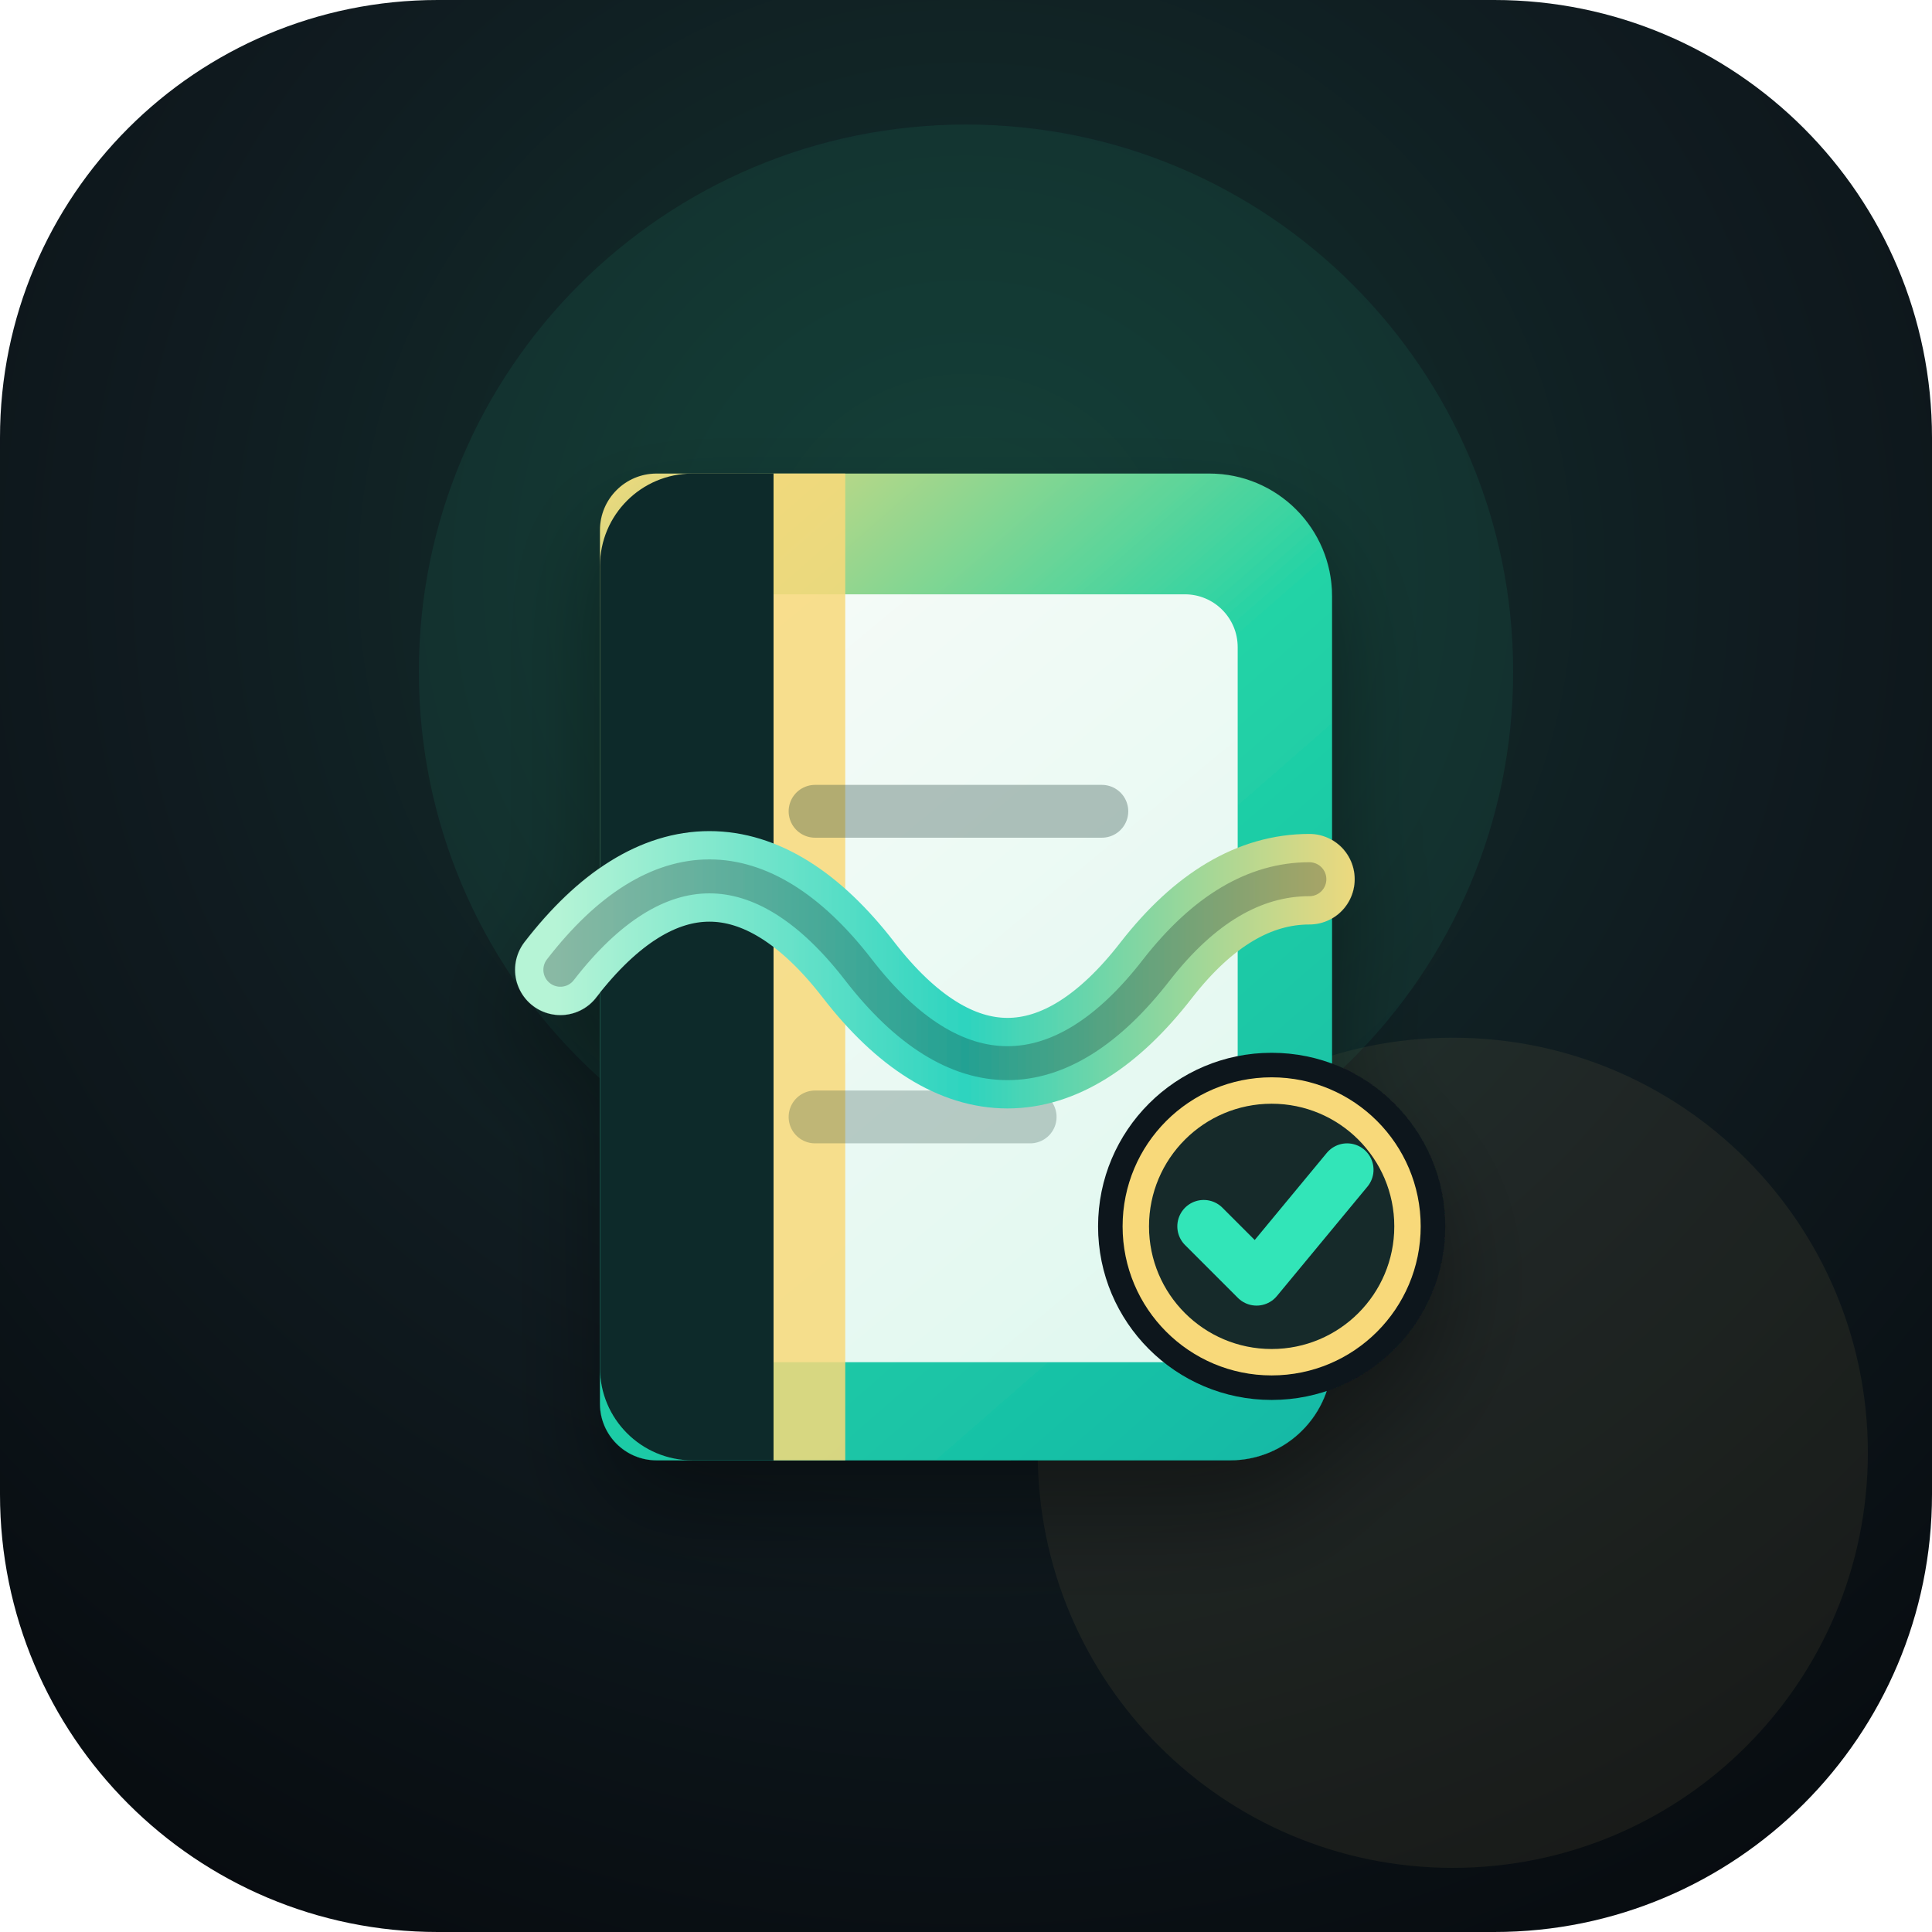
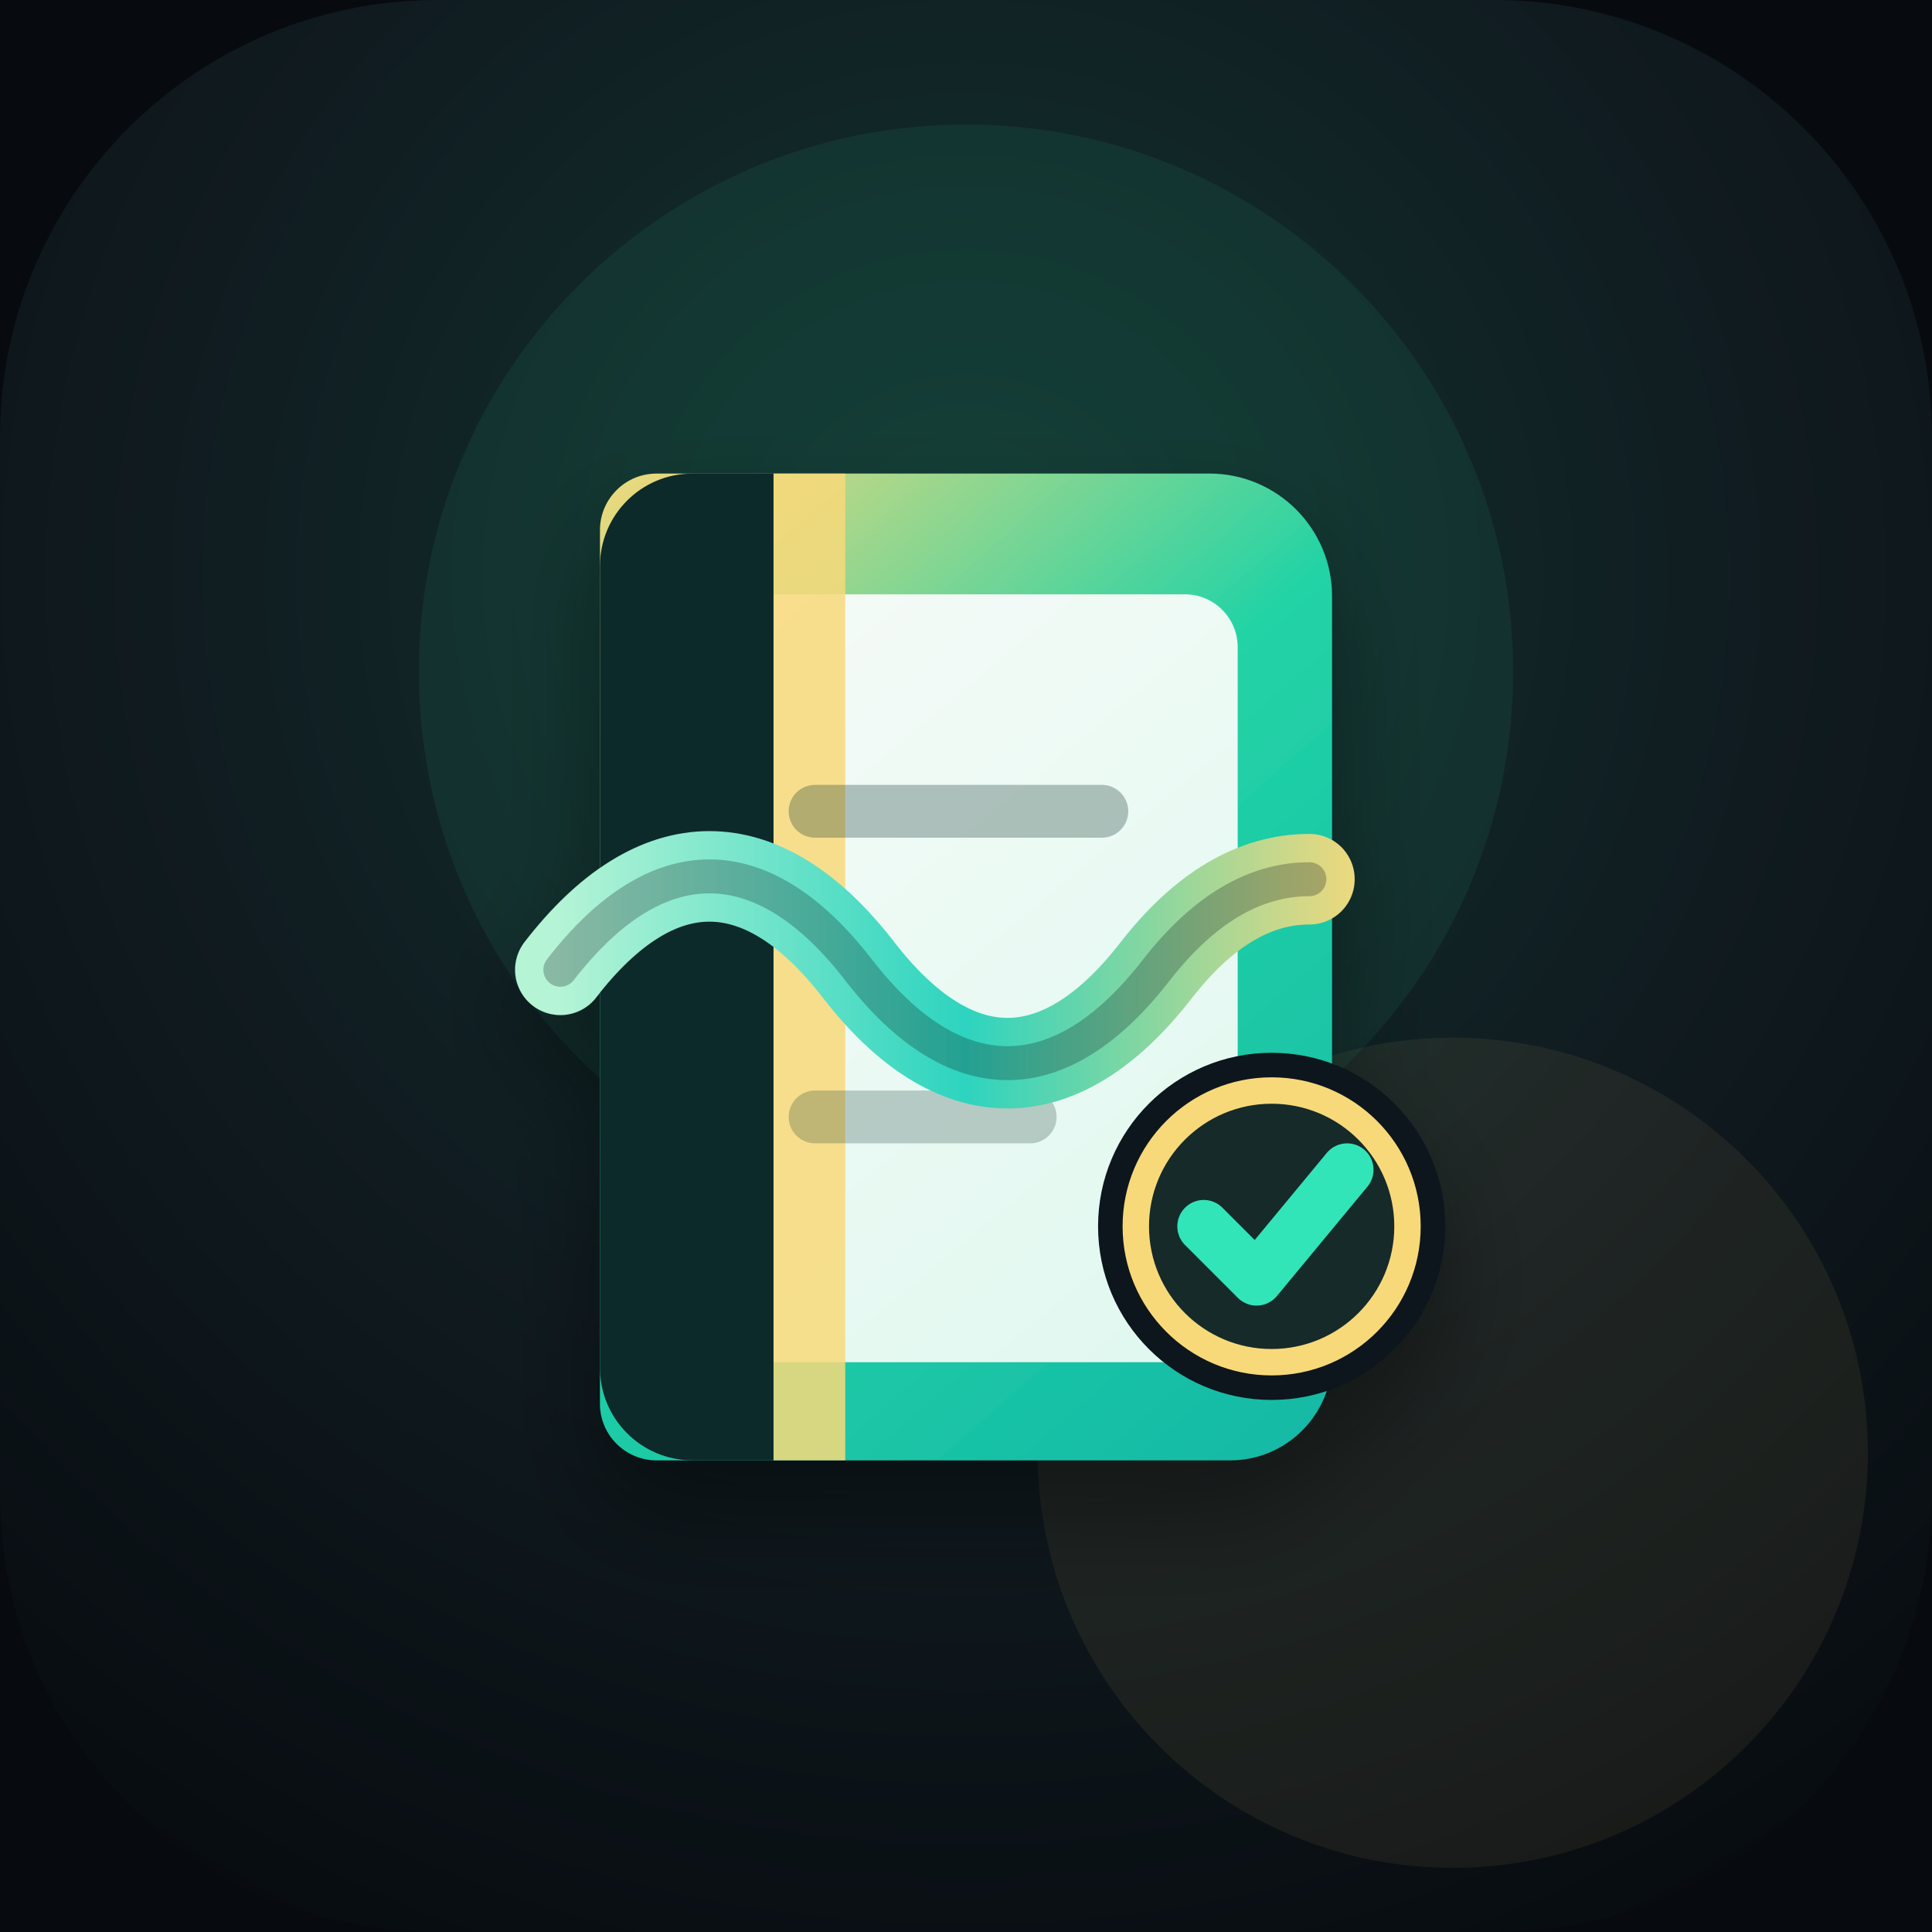
<svg xmlns="http://www.w3.org/2000/svg" width="1024" height="1024" viewBox="0 0 1024 1024" fill="none">
  <defs>
    <radialGradient id="bgGlow" cx="50%" cy="30%" r="80%">
      <stop offset="0%" stop-color="#12352F" />
      <stop offset="52%" stop-color="#101B20" />
      <stop offset="100%" stop-color="#070B0F" />
    </radialGradient>
    <linearGradient id="ledger" x1="294" y1="260" x2="730" y2="760" gradientUnits="userSpaceOnUse">
      <stop offset="0%" stop-color="#F8D97A" />
      <stop offset="45%" stop-color="#22D3A6" />
      <stop offset="100%" stop-color="#14B8A6" />
    </linearGradient>
    <linearGradient id="page" x1="350" y1="316" x2="674" y2="706" gradientUnits="userSpaceOnUse">
      <stop offset="0%" stop-color="#F7FBF8" />
      <stop offset="100%" stop-color="#DFF8EF" />
    </linearGradient>
    <linearGradient id="wave" x1="294" y1="512" x2="730" y2="512" gradientUnits="userSpaceOnUse">
      <stop offset="0%" stop-color="#B6F4D6" />
      <stop offset="50%" stop-color="#2DD4BF" />
      <stop offset="100%" stop-color="#F8D97A" />
    </linearGradient>
    <filter id="softShadow" x="186" y="166" width="652" height="708" filterUnits="userSpaceOnUse" color-interpolation-filters="sRGB">
      <feDropShadow dx="0" dy="28" stdDeviation="26" flood-color="#000000" flood-opacity="0.38" />
    </filter>
  </defs>
+   <rect width="1024" height="1024" fill="#070B0F" />
  <rect width="1024" height="1024" rx="232" fill="url(#bgGlow)" />
  <circle cx="512" cy="356" r="290" fill="#20D6A3" opacity="0.08" />
  <circle cx="770" cy="770" r="220" fill="#F8D97A" opacity="0.07" />
  <g filter="url(#softShadow)">
    <path d="M318 281C318 264.431 331.431 251 348 251H641C676.899 251 706 280.101 706 316V720C706 749.823 681.823 774 652 774H348C331.431 774 318 760.569 318 744V281Z" fill="url(#ledger)" />
    <path d="M376 315H628C643.464 315 656 327.536 656 343V694C656 709.464 643.464 722 628 722H376V315Z" fill="url(#page)" />
    <path d="M318 300C318 272.938 339.938 251 367 251H410V774H367C339.938 774 318 752.062 318 725V300Z" fill="#0E2929" />
    <path d="M410 251H448V774H410V251Z" fill="#F8D97A" opacity="0.85" />
    <path d="M432 430H584" stroke="#12352F" stroke-width="28" stroke-linecap="round" opacity="0.3" />
    <path d="M432 592H546" stroke="#12352F" stroke-width="28" stroke-linecap="round" opacity="0.24" />
    <path d="M297 514C348 448 404 448 455 514C506 580 562 580 613 514C638 482 665 466 694 466" stroke="url(#wave)" stroke-width="48" stroke-linecap="round" stroke-linejoin="round" />
    <path d="M297 514C348 448 404 448 455 514C506 580 562 580 613 514C638 482 665 466 694 466" stroke="#071015" stroke-width="18" stroke-linecap="round" stroke-linejoin="round" opacity="0.26" />
    <circle cx="674" cy="650" r="92" fill="#0B171B" />
    <circle cx="674" cy="650" r="72" fill="#122A2A" stroke="#F8D97A" stroke-width="14" />
    <path d="M638 650L666 678L714 620" stroke="#31E5B8" stroke-width="28" stroke-linecap="round" stroke-linejoin="round" />
  </g>
</svg>
